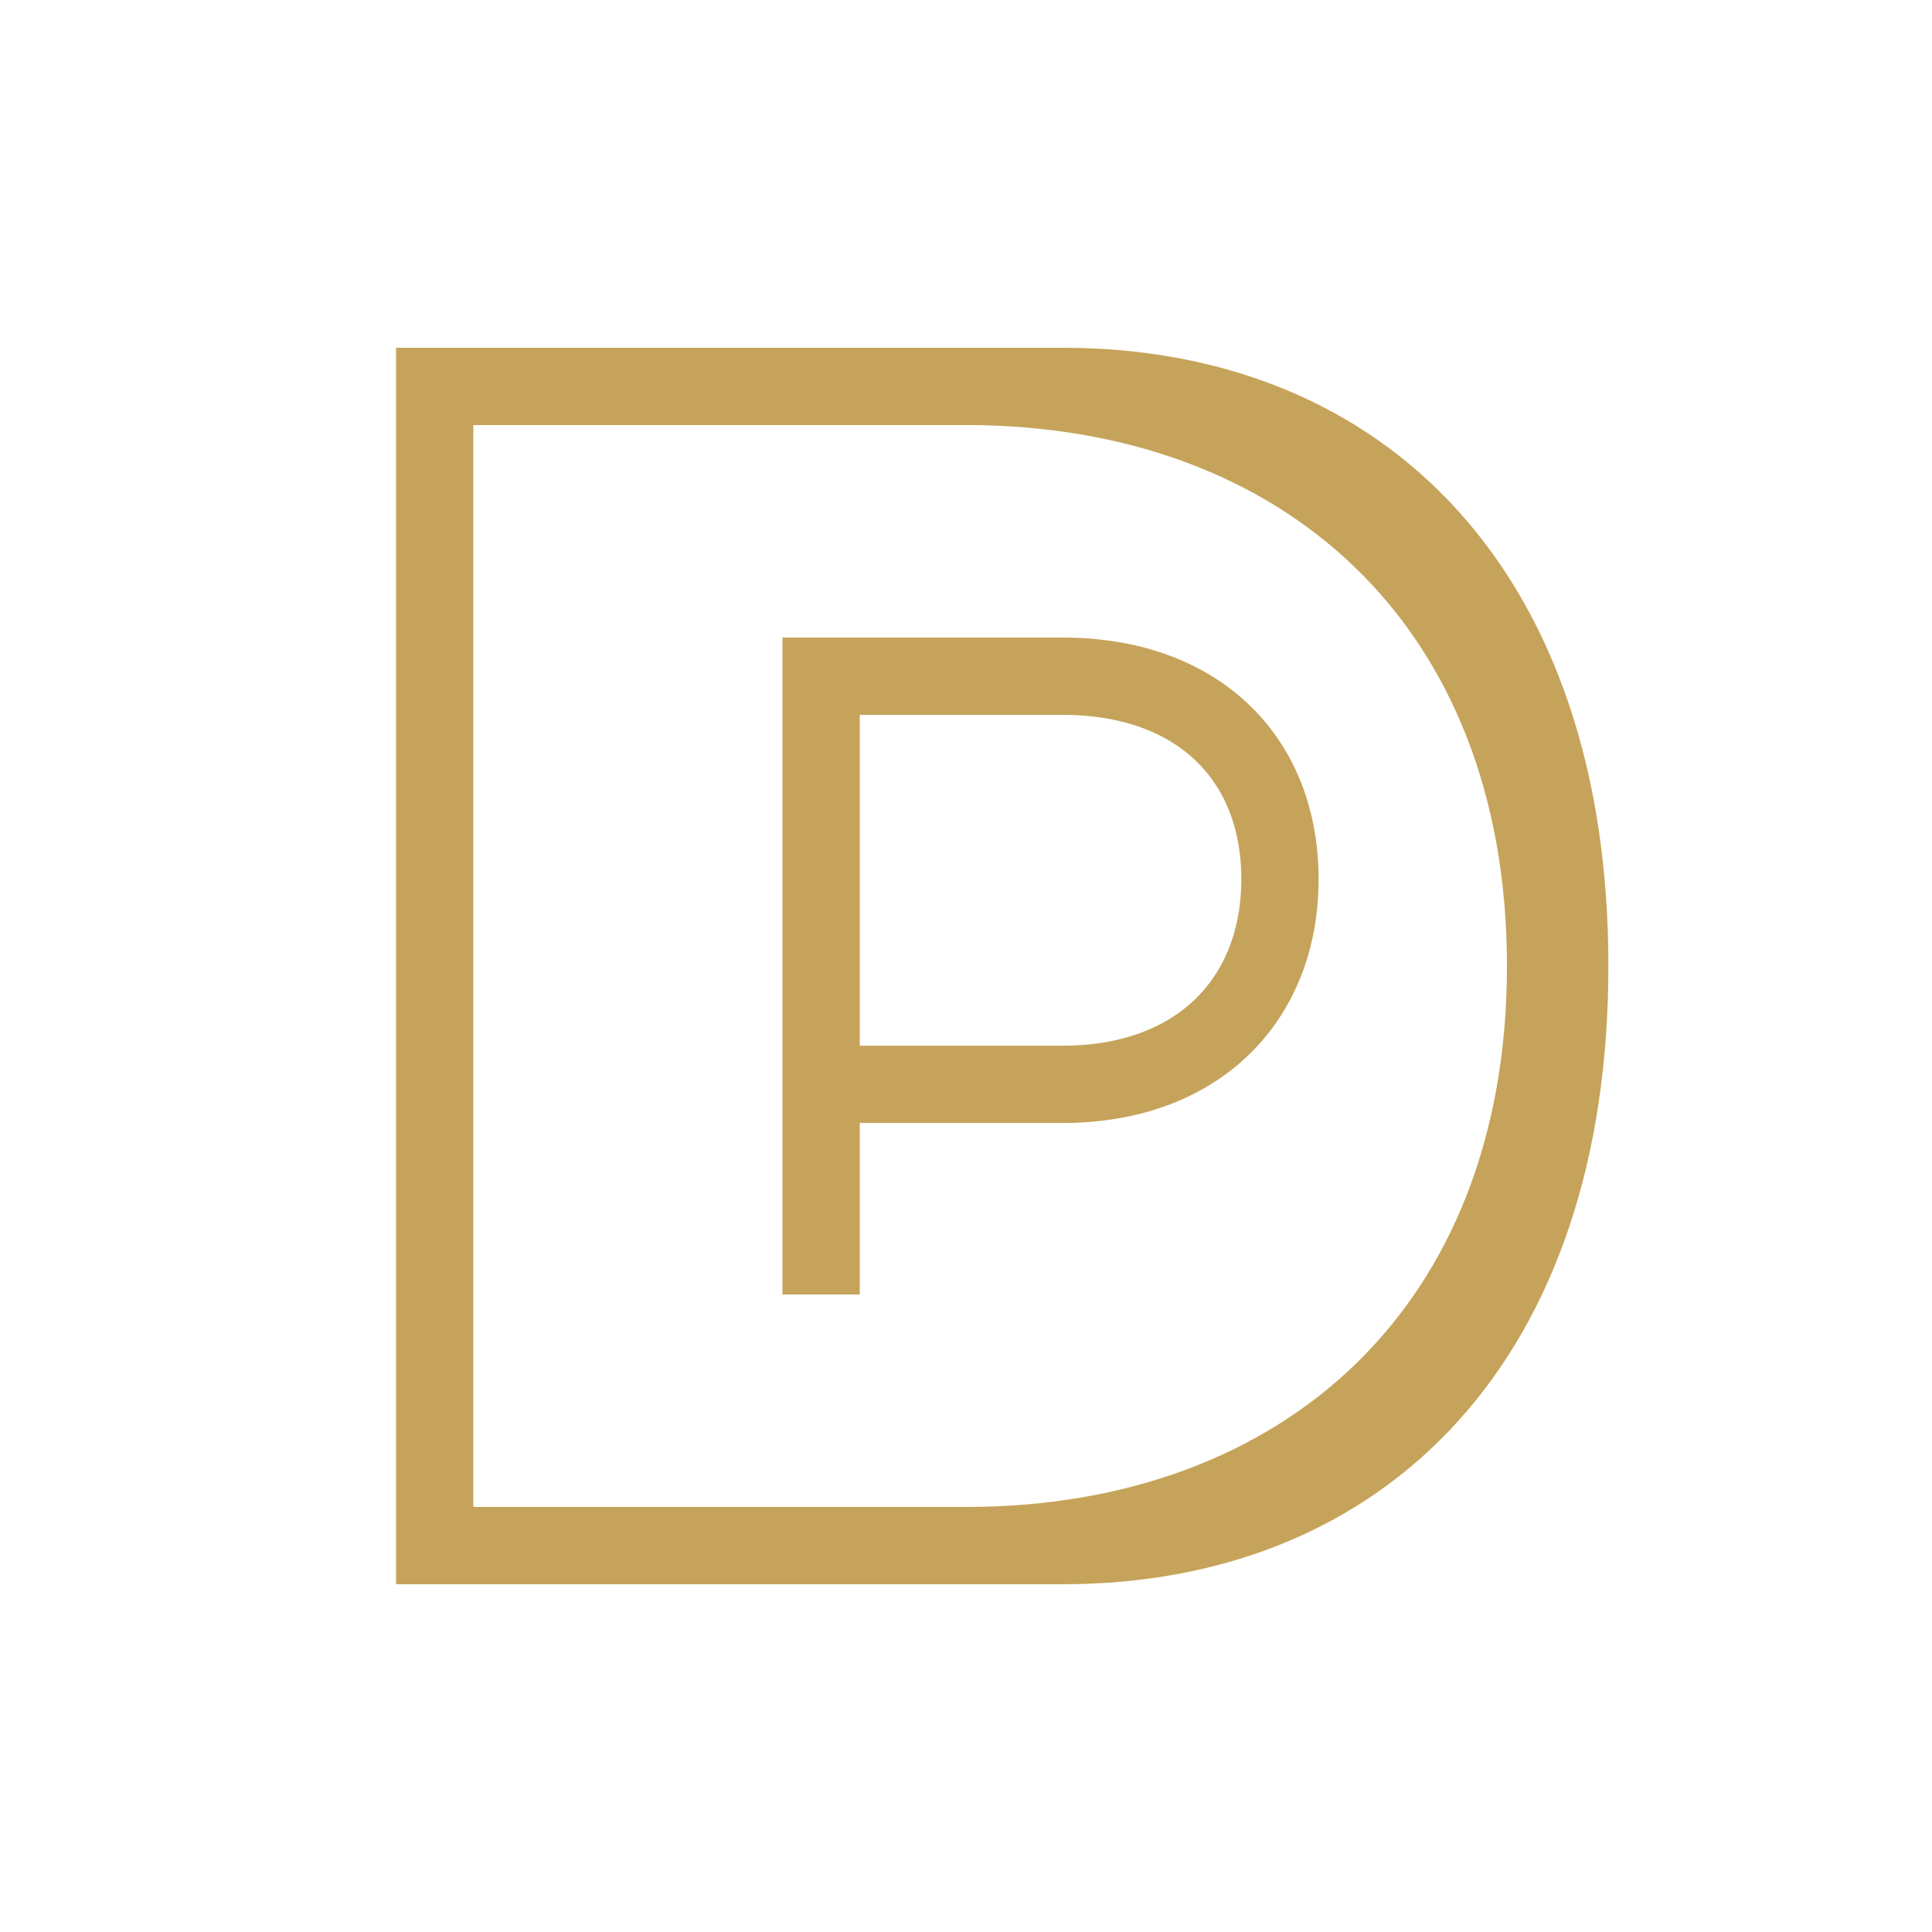
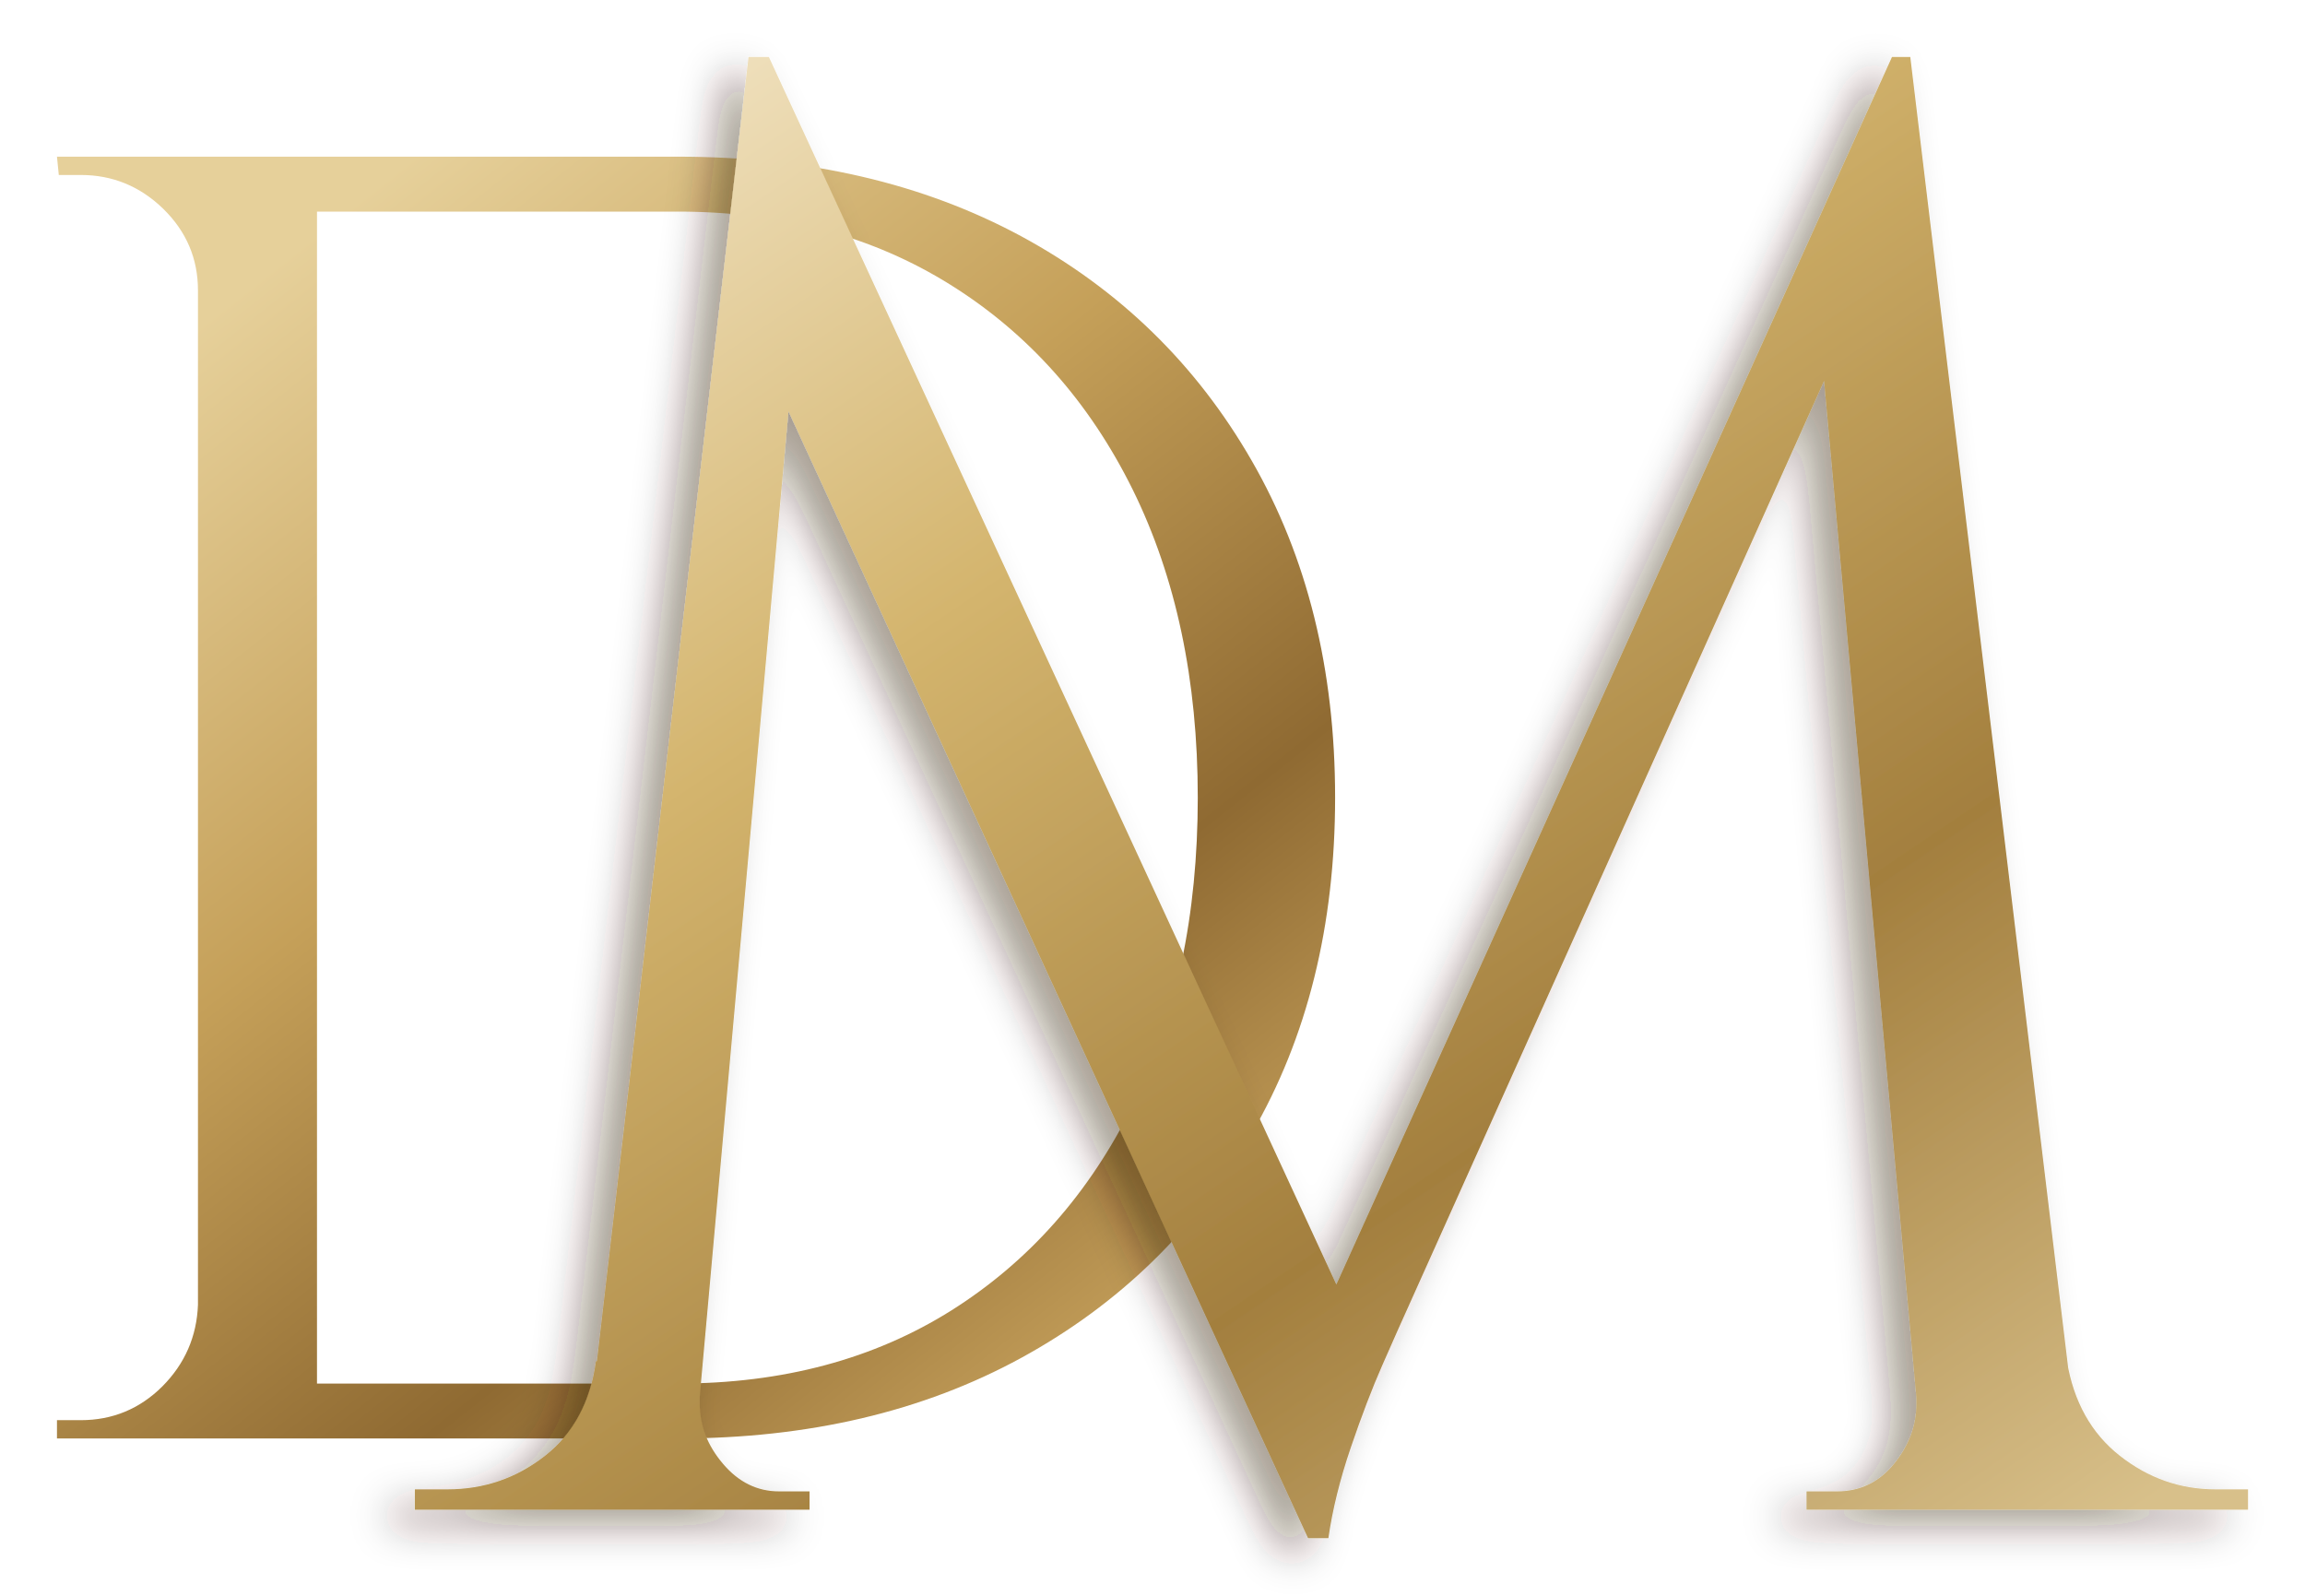
- <svg xmlns="http://www.w3.org/2000/svg" viewBox="0 0 80 80" fill="none" aria-hidden="true">
-   <path d="M18 16h22c14 0 24 9 24 24S54 64 40 64H18V16z" stroke="#C6A35A" stroke-width="3.2" />
-   <path d="M40 16h4c12.5 0 21 8.6 21 24s-8.5 24-21 24h-4" stroke="#C6A35A" stroke-width="3.2" />
-   <path d="M34 28v24M34 28h10c5.6 0 9 3.4 9 8.4 0 5-3.4 8.5-9 8.5H34" stroke="#C6A35A" stroke-width="3.2" stroke-linecap="square" />
+ <svg xmlns="http://www.w3.org/2000/svg" viewBox="0 0 1132.9 784.0" fill="none" aria-hidden="true">
+   <defs>
+     <linearGradient id="goldD" x1="18%" y1="8%" x2="86%" y2="94%">
+       <stop offset="0%" stop-color="#E6D09A" />
+       <stop offset="38%" stop-color="#C5A059" />
+       <stop offset="72%" stop-color="#8F6A32" />
+       <stop offset="100%" stop-color="#C9A45E" />
+     </linearGradient>
+     <linearGradient id="goldM" x1="8%" y1="0%" x2="92%" y2="100%">
+       <stop offset="0%" stop-color="#F3E6C8" />
+       <stop offset="32%" stop-color="#D4B56E" />
+       <stop offset="68%" stop-color="#A37F3E" />
+       <stop offset="100%" stop-color="#D8C08A" />
+     </linearGradient>
+     <filter id="mDepth" x="-8%" y="-8%" width="120%" height="120%">
+       <feDropShadow dx="-12" dy="8" stdDeviation="10" flood-color="#2a1c0c" flood-opacity=".42" />
+     </filter>
+   </defs>
+   <path fill="url(#goldD)" d="M333.1 77.0Q429.4 77.0 501.9 116.1Q574.3 155.3 615.2 226.4Q656.2 297.5 656.2 392.0Q656.2 486.5 615.2 557.1Q574.3 627.8 501.9 667.4Q429.4 707.0 333.1 707.0H140.5L139.6 680.0Q139.6 680.0 158.9 680.0Q178.3 680.0 207.6 680.0Q236.8 680.0 265.6 680.0Q294.4 680.0 313.8 680.0Q333.1 680.0 333.1 680.0Q410.5 680.0 467.7 644.0Q524.8 608.0 556.8 543.2Q588.7 478.4 588.7 392.0Q588.7 305.6 556.8 240.8Q524.8 176.0 467.2 140.0Q409.6 104.0 333.1 104.0Q333.1 104.0 312.9 104.0Q292.6 104.0 262.5 104.0Q232.3 104.0 202.2 104.0Q172.0 104.0 151.3 104.0Q130.6 104.0 130.6 104.0V77.0ZM155.8 77.0V707.0H97.3V77.0ZM100.0 641.3V707.0H28.0V698.0Q28.0 698.0 33.9 698.0Q39.7 698.0 39.7 698.0Q63.1 698.0 79.8 681.4Q96.4 664.7 97.3 641.3ZM100.0 142.7H97.3Q97.3 119.3 80.2 102.6Q63.1 86.0 39.7 86.0Q39.7 86.0 34.3 86.0Q28.9 86.0 28.9 86.0L28.0 77.0H100.0Z" />
+   <path fill="url(#goldM)" filter="url(#mDepth)" d="M929.9 28 937.9 95 686.9 654Q686.9 654 679.4 671.0Q671.9 688 663.9 711.5Q655.9 735 652.9 756H642.9L628.9 693ZM314.9 669V742H203.9V732Q204.9 732 212.4 732.0Q219.9 732 219.9 732Q246.9 732 267.9 715.5Q288.9 699 292.9 669ZM343.9 685Q343.9 686 343.9 687.0Q343.9 688 343.9 690Q343.9 706 355.4 719.5Q366.9 733 382.9 733H397.9V742H336.9V685ZM367.9 28H377.9L397.9 87L338.9 742H284.9ZM377.9 28 665.9 651 642.9 756 358.9 140ZM938.9 28 1024.9 742H946.9L891.9 136L929.9 28ZM994.9 669H1015.9Q1020.9 699 1041.9 715.5Q1062.9 732 1088.9 732Q1088.9 732 1096.9 732.0Q1104.9 732 1104.9 732V742H994.9ZM941.9 685H948.9V742H887.9V733H902.9Q919.9 733 930.9 719.5Q941.9 706 941.9 690Q941.9 688 941.9 687.0Q941.9 686 941.9 685Z" />
</svg>
